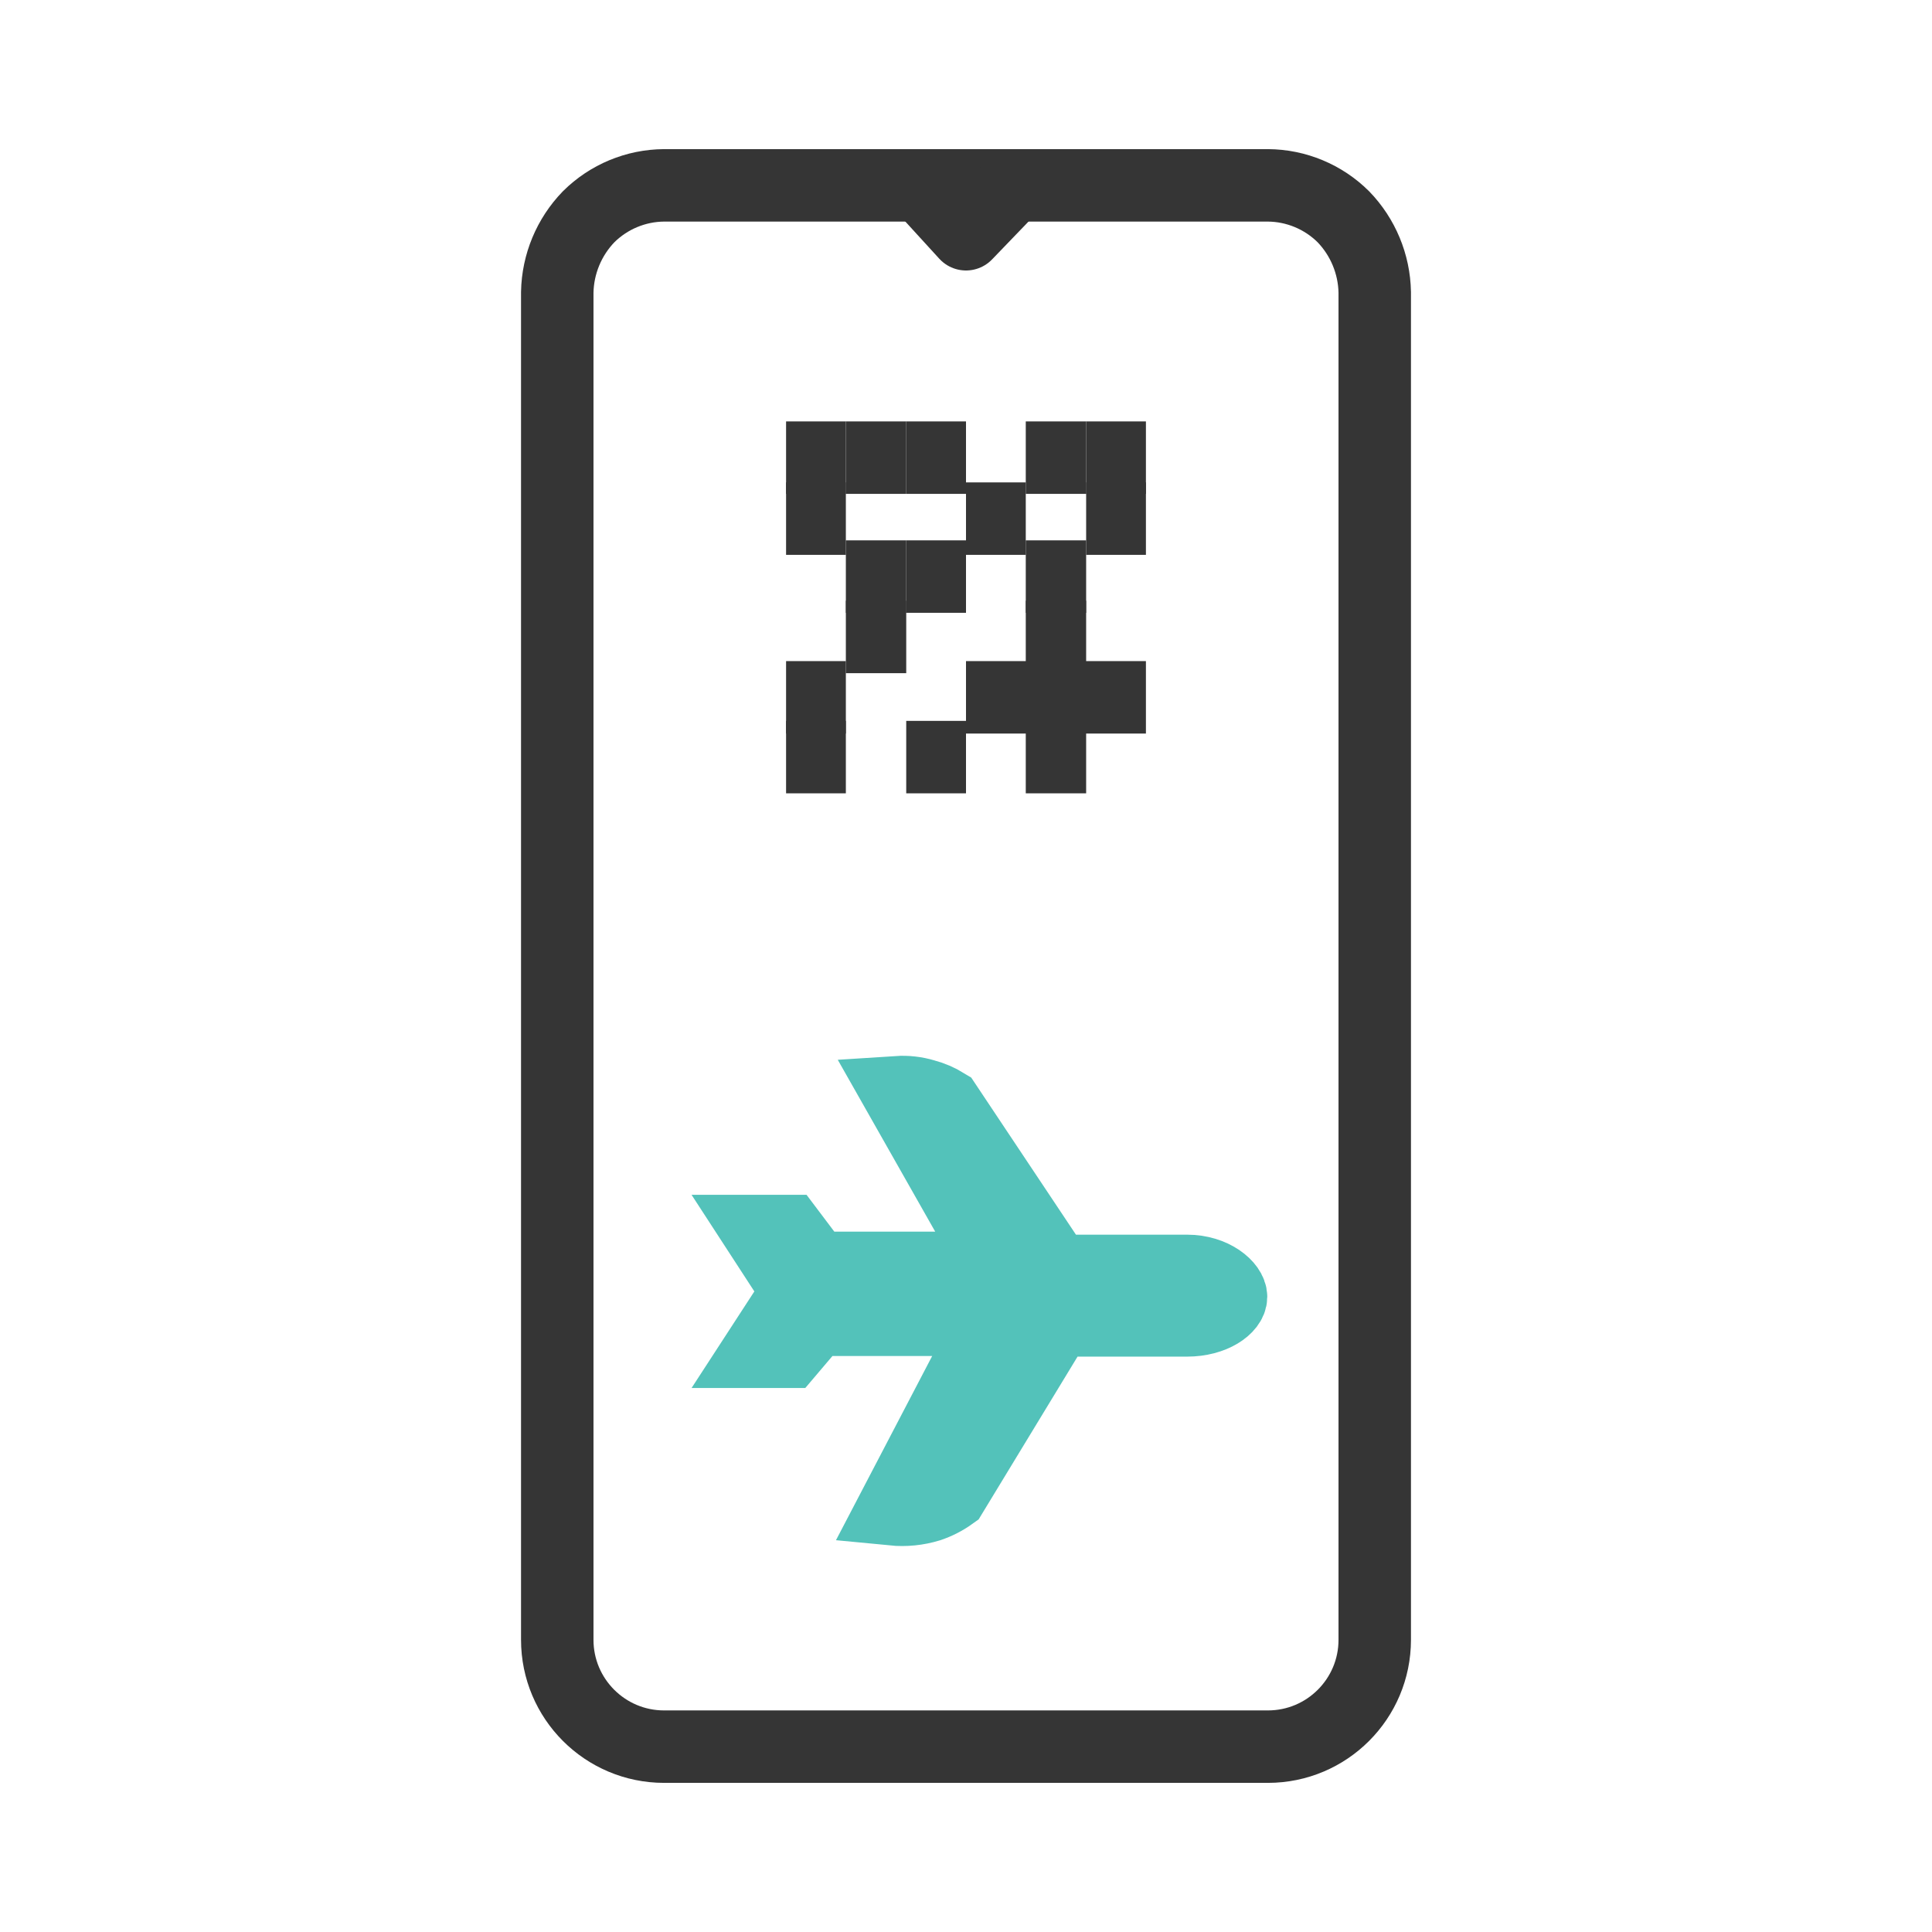
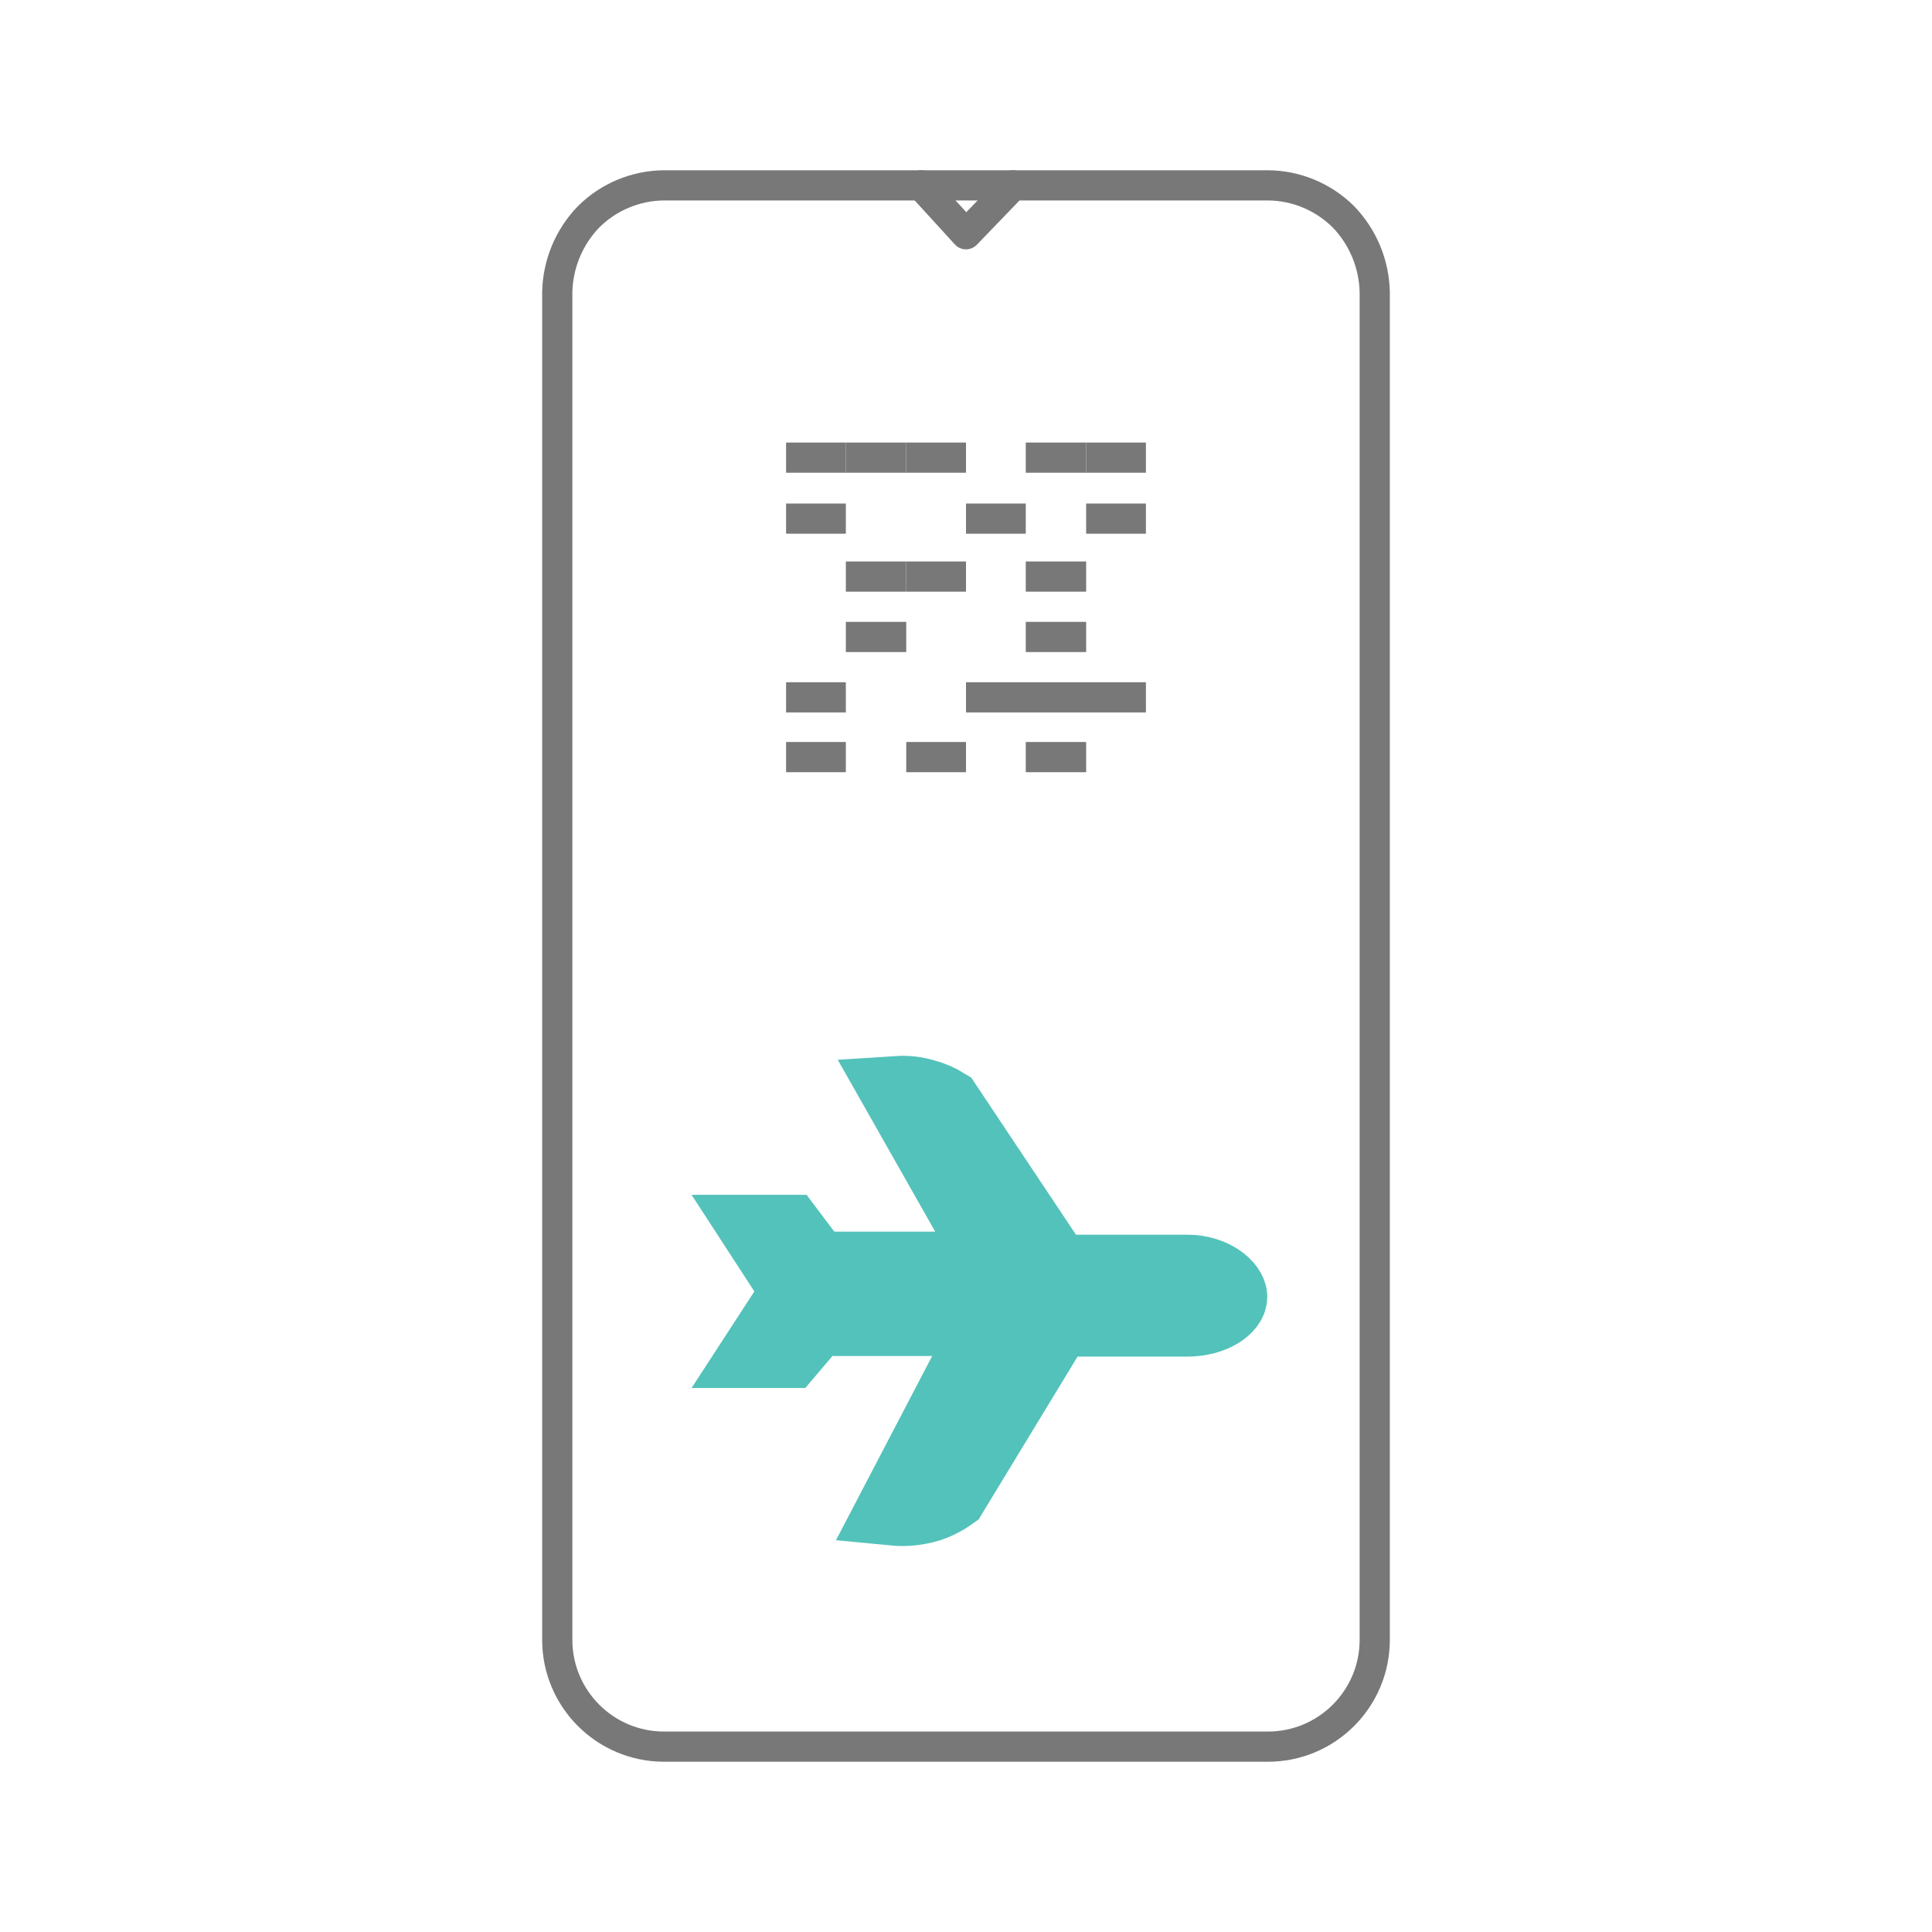
<svg xmlns="http://www.w3.org/2000/svg" viewBox="0 0 32 32">
-   <g fill="none" stroke-width="1.2">
+   <g fill="none">
    <g stroke-miterlimit="10">
-       <g stroke="#353535">
+       <g stroke="#787878" stroke-width="0.5">
        <path d="M21,28.93H11a1.77,1.77,0,0,1-1.77-1.77V4.84a1.85,1.85,0,0,1,.52-1.25A1.79,1.79,0,0,1,11,3.07H21a1.79,1.79,0,0,1,1.25.52,1.85,1.85,0,0,1,.52,1.25V27.16A1.77,1.77,0,0,1,21,28.93Z" />
        <line x1="15.01" y1="7.58" x2="16" y2="7.58" />
        <line x1="16.99" y1="7.58" x2="17.99" y2="7.58" />
        <line x1="16" y1="8.59" x2="16.99" y2="8.59" />
        <line x1="16.99" y1="10.55" x2="17.99" y2="10.55" />
        <line x1="17.99" y1="8.59" x2="18.98" y2="8.59" />
        <line x1="17.99" y1="7.58" x2="18.98" y2="7.58" />
        <line x1="13.02" y1="8.59" x2="14.01" y2="8.59" />
        <line x1="14.01" y1="9.55" x2="15.01" y2="9.55" />
        <line x1="16.99" y1="9.55" x2="17.99" y2="9.55" />
        <line x1="15.01" y1="9.55" x2="16" y2="9.55" />
        <line x1="16" y1="11.55" x2="18.98" y2="11.55" />
        <line x1="13.02" y1="11.55" x2="14.01" y2="11.55" />
        <line x1="14.01" y1="10.55" x2="15.01" y2="10.55" />
        <line x1="15.01" y1="12.54" x2="16" y2="12.54" />
        <line x1="16.99" y1="12.54" x2="17.99" y2="12.54" />
        <line x1="13.02" y1="12.54" x2="14.01" y2="12.54" />
        <line x1="13.02" y1="7.58" x2="14.01" y2="7.58" />
        <line x1="14.01" y1="7.58" x2="15.01" y2="7.58" />
      </g>
-       <path d="M19.66,21.05H17.5l-1.84-2.76a1.3,1.3,0,0,0-.35-.15,1.25,1.25,0,0,0-.44-.05L16.52,21h-3l-.46-.61h-.5l.65,1-.65,1h.5l.45-.53h2.92L14.79,25a1.54,1.54,0,0,0,.6-.06,1.4,1.4,0,0,0,.37-.19l1.75-2.88h2.15c.44,0,.73-.22.73-.39S20.1,21.05,19.66,21.05Z" stroke="#53C2BA" />
+       <path d="M19.66,21.05H17.5l-1.84-2.76a1.3,1.3,0,0,0-.35-.15,1.25,1.25,0,0,0-.44-.05L16.52,21h-3l-.46-.61h-.5l.65,1-.65,1h.5l.45-.53h2.92L14.79,25a1.54,1.54,0,0,0,.6-.06,1.4,1.4,0,0,0,.37-.19l1.75-2.88h2.15c.44,0,.73-.22.73-.39S20.1,21.05,19.66,21.05Z" stroke="#53C2BA" stroke-width="1.2" />
    </g>
-     <path d="M16.78,3.07,16,3.88l-.74-.81" stroke="#353535" stroke-linecap="round" stroke-linejoin="round" />
+     <path d="M16.78,3.07,16,3.88l-.74-.81" stroke="#787878" stroke-width="0.5" stroke-linecap="round" stroke-linejoin="round" />
  </g>
</svg>
